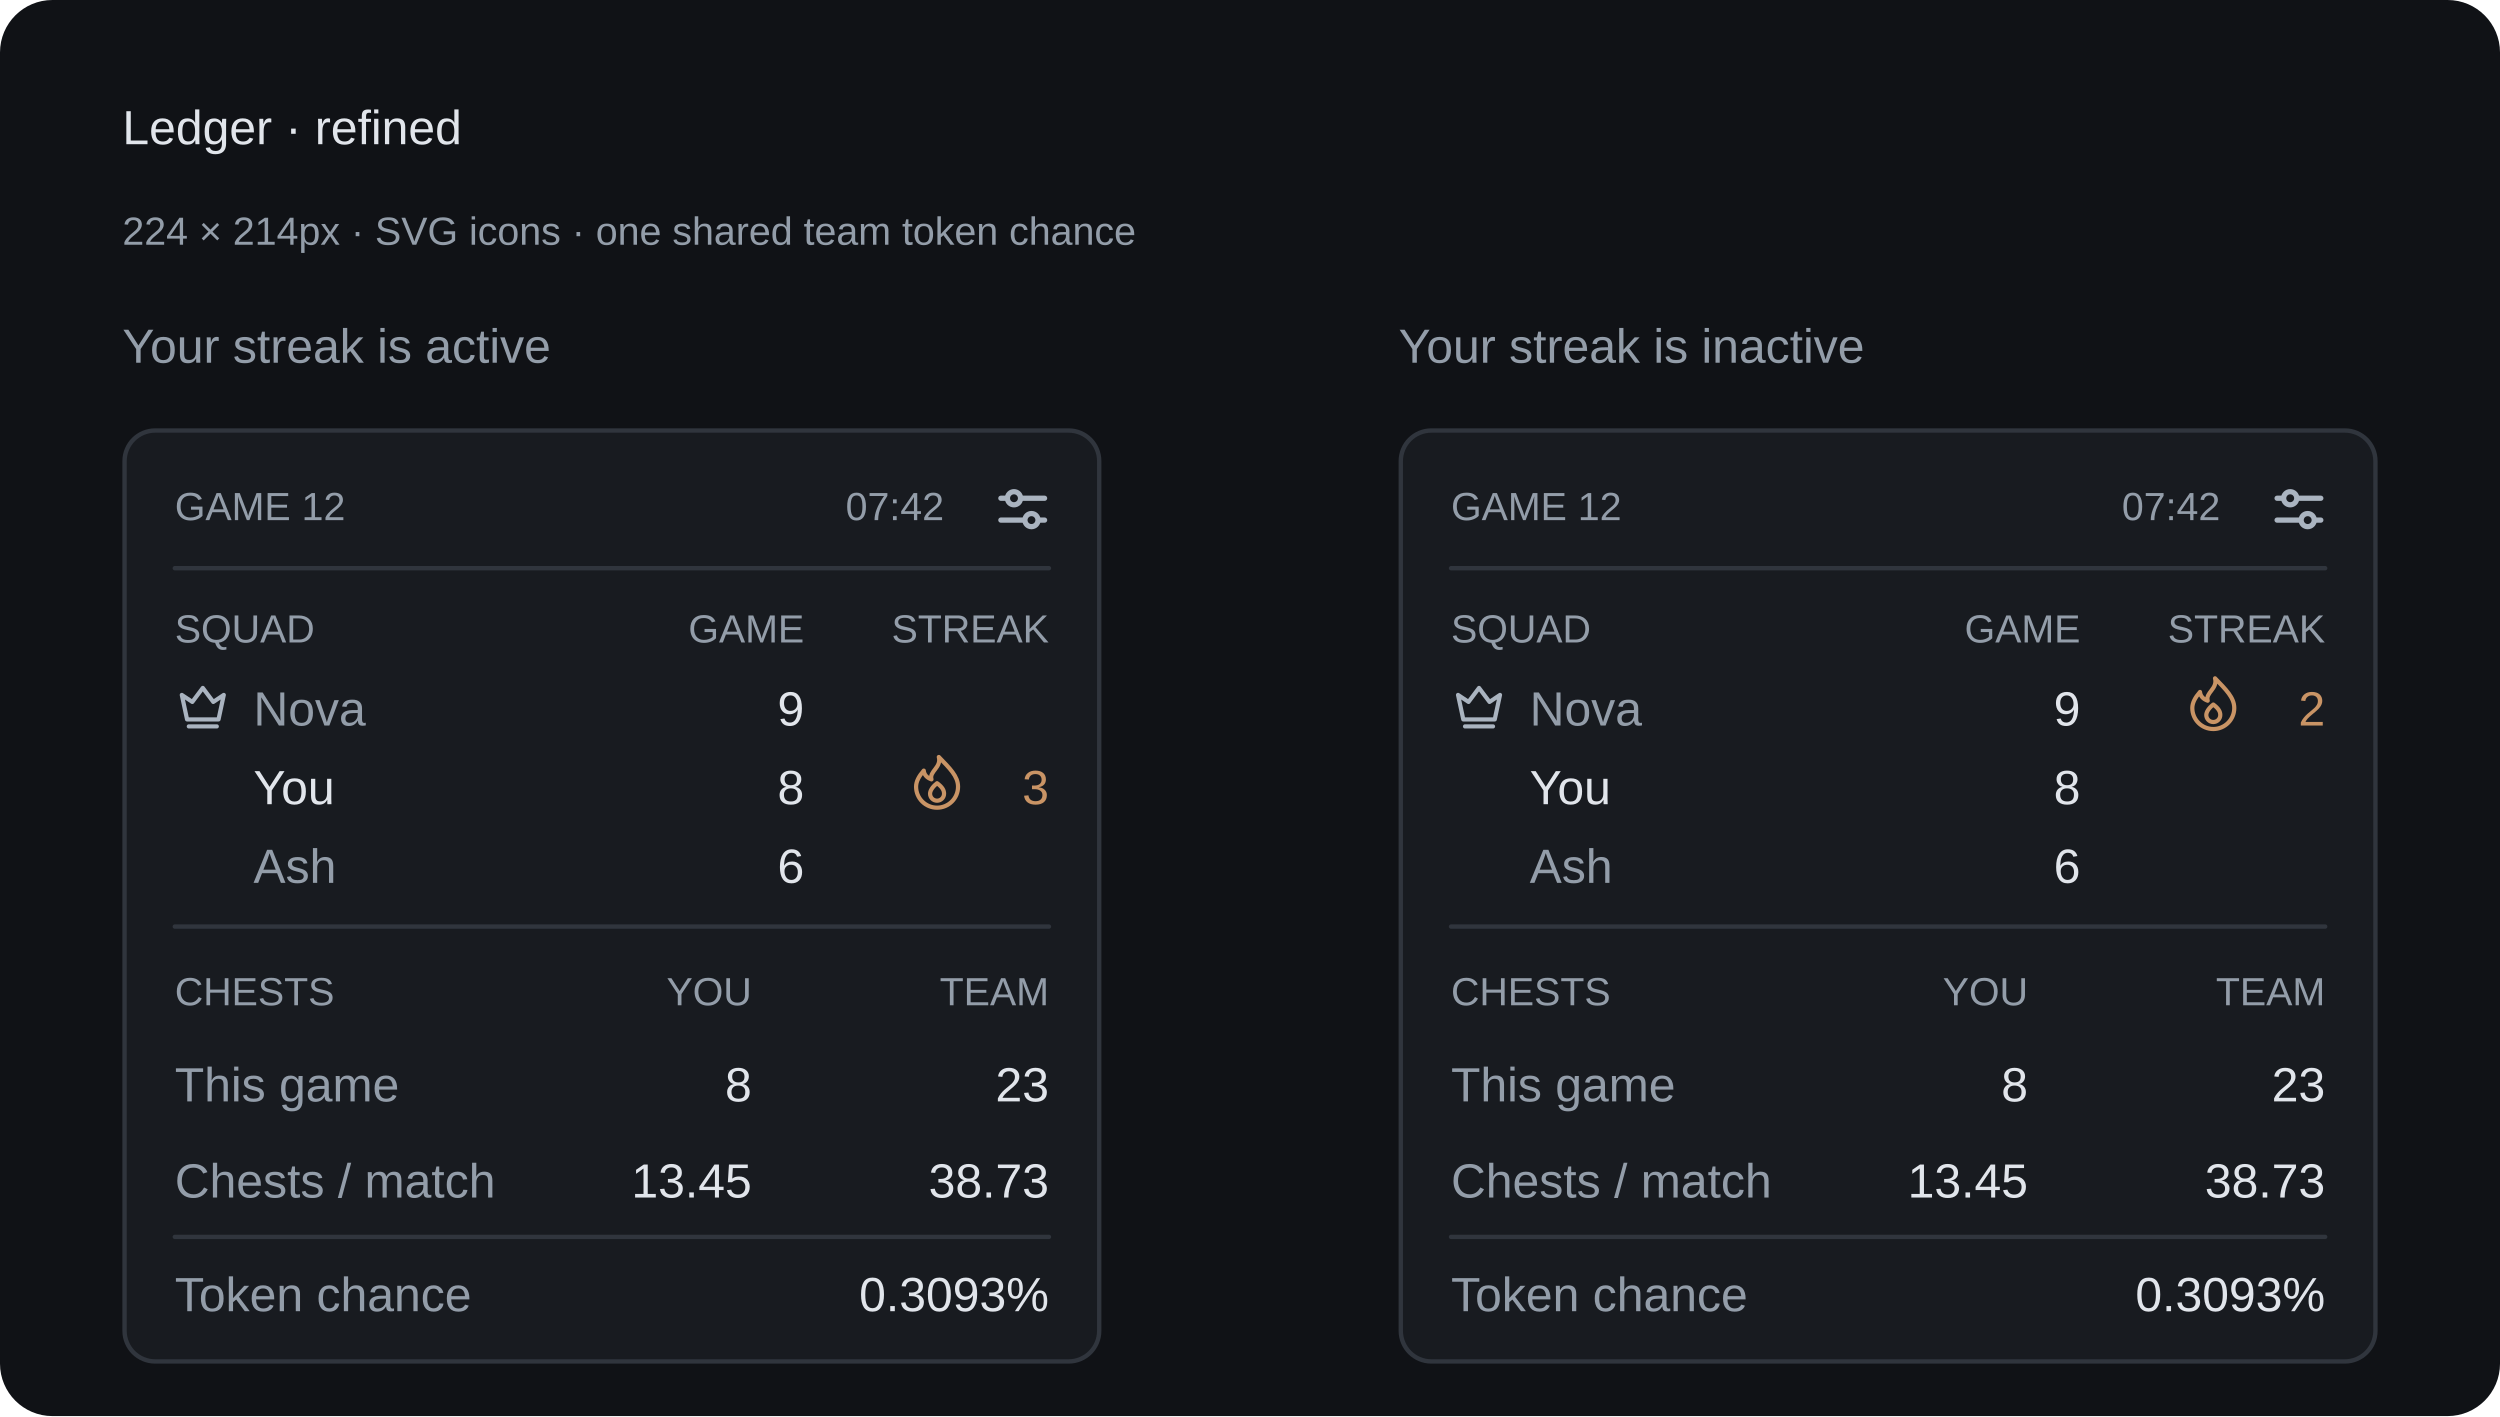
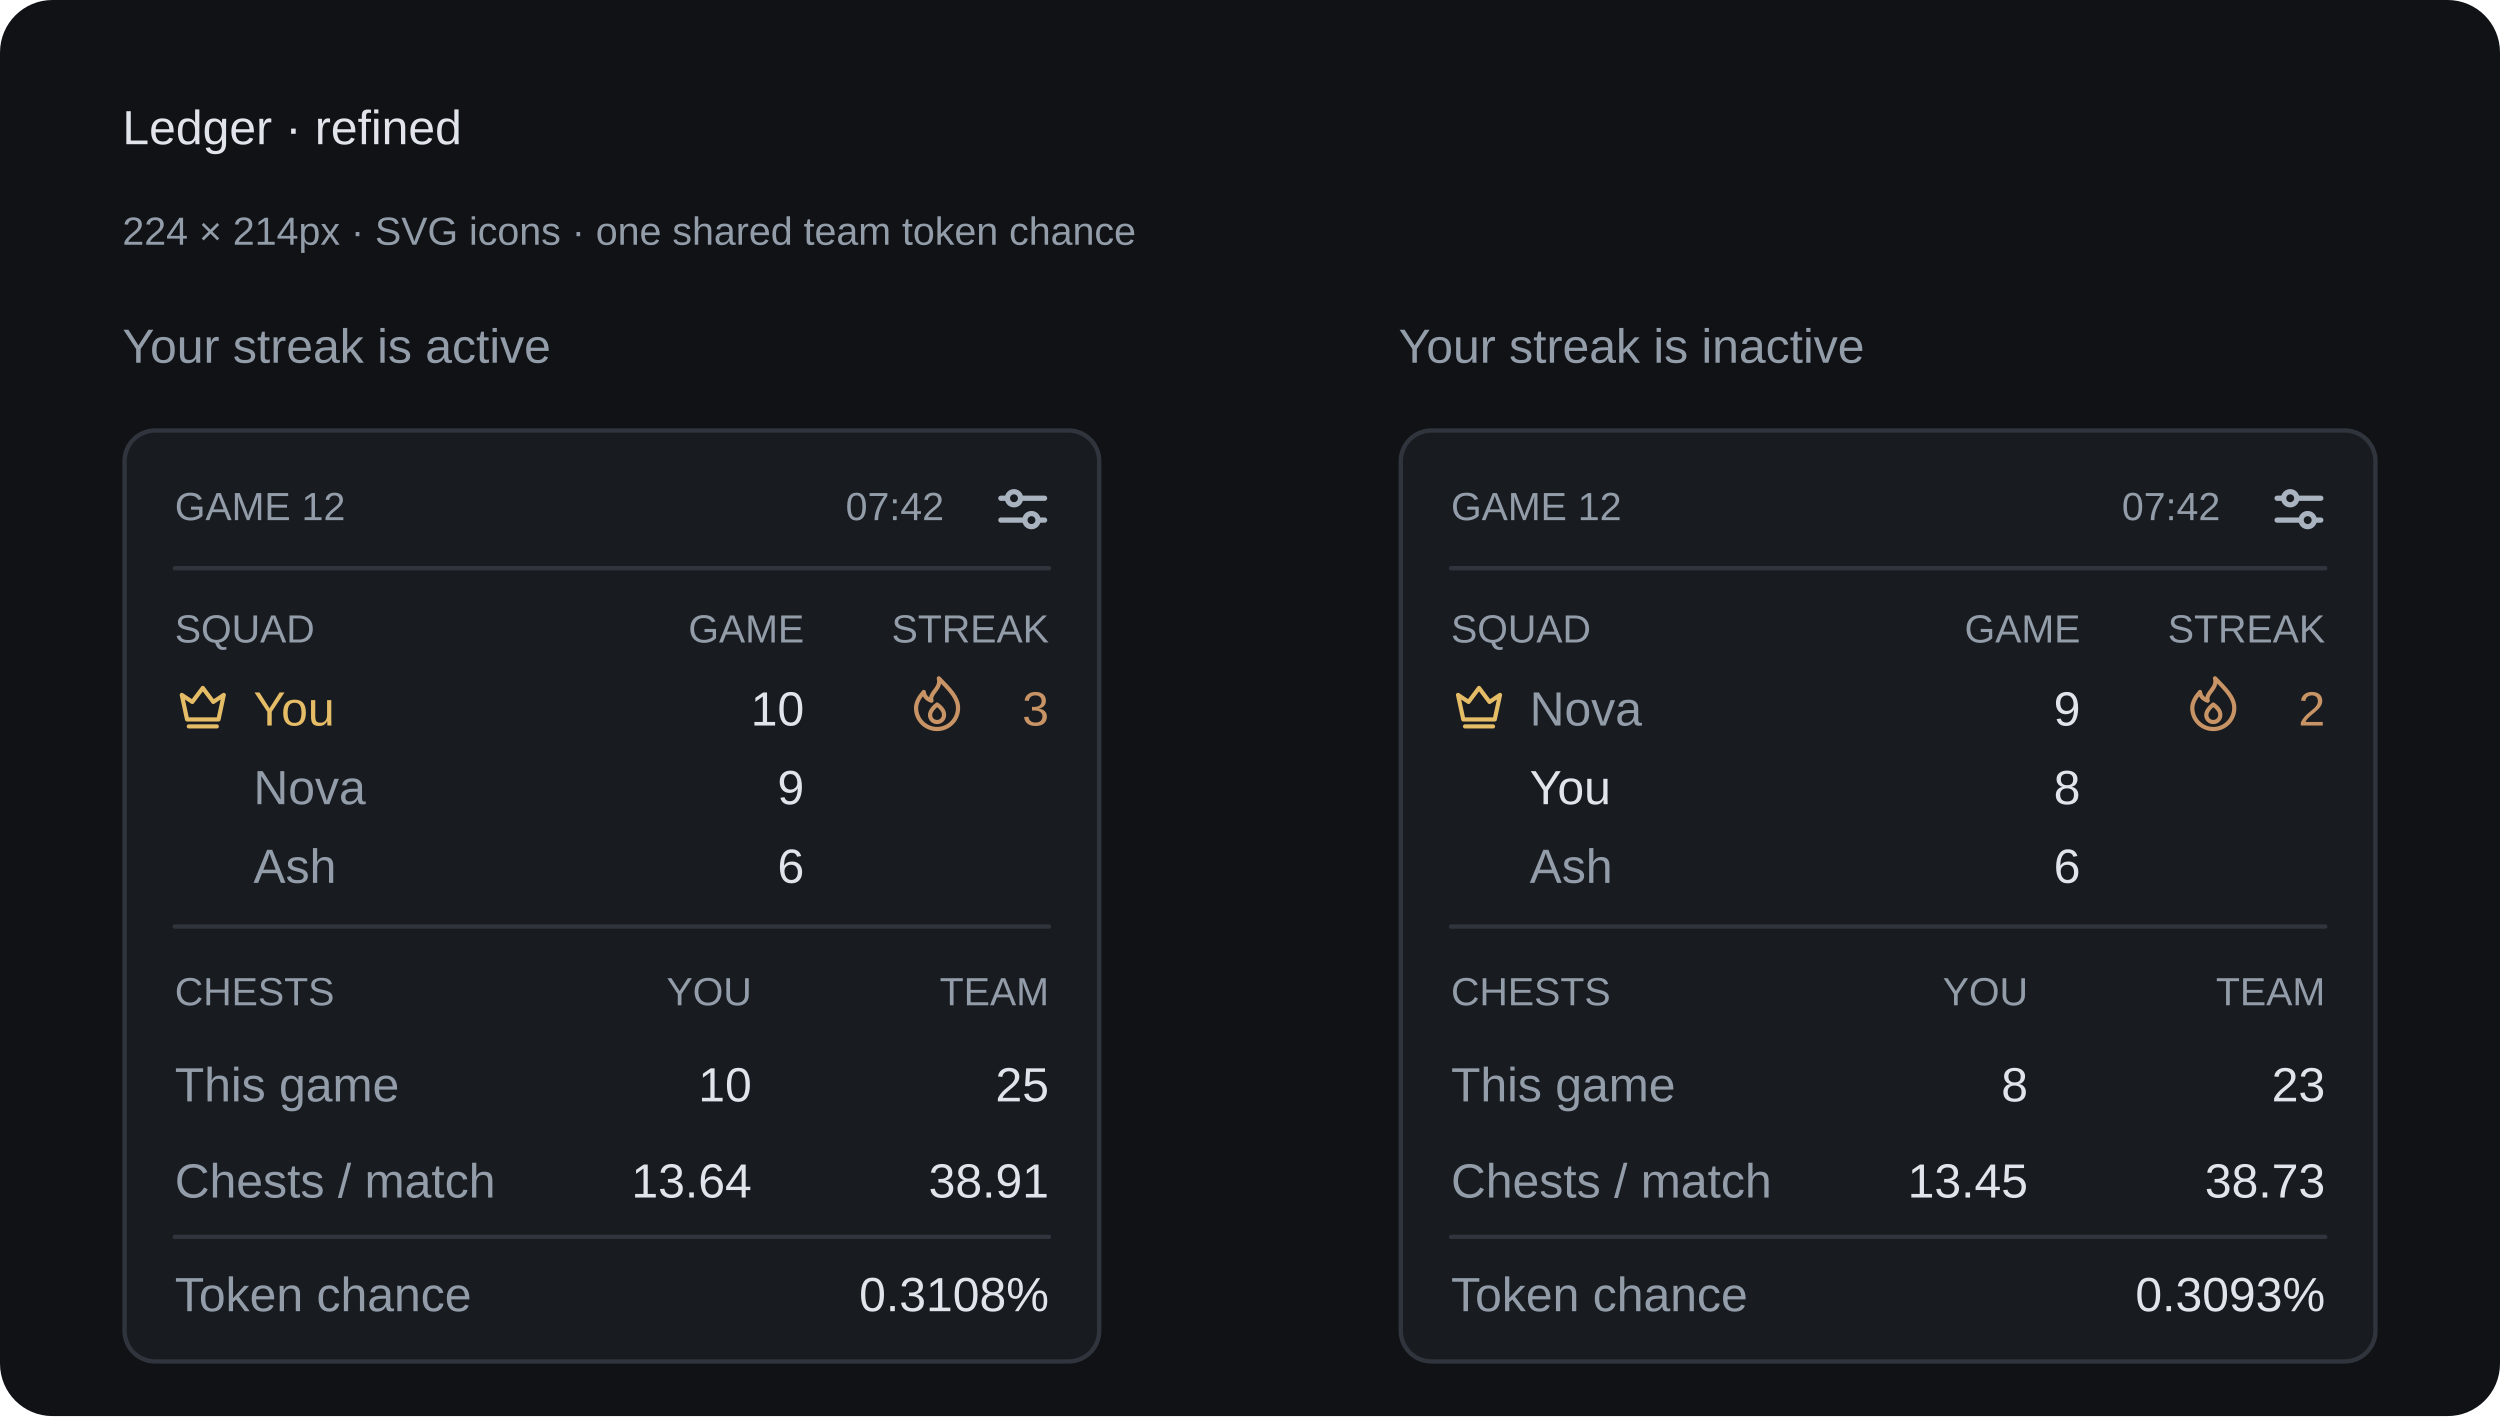
<svg xmlns="http://www.w3.org/2000/svg" width="572" height="324" viewBox="0 0 572 324" role="img" aria-label="Selected Ledger layout with active and grey inactive streak flames">
  <style>text{font:11px 'Segoe UI',Arial,sans-serif;fill:#e1e5eb}.muted{fill:#939da9}.small{font-size:9px}.num{font-variant-numeric:tabular-nums;font-weight:500}.line{stroke:#30353d;stroke-width:1;fill:none;stroke-linecap:round;stroke-linejoin:round}.icon{stroke:#aab4c0;stroke-width:1.2;fill:none;stroke-linecap:round;stroke-linejoin:round}</style>
  <rect width="572" height="324" rx="12" fill="#101216" />
  <text x="28" y="33" class="" text-anchor="start">Ledger · refined</text>
  <text x="28" y="56" class="small muted" text-anchor="start">224 × 214px · SVG icons · one shared team token chance</text>
  <g transform="translate(28 83)">
    <text x="0" y="0" class="muted" text-anchor="start">Your streak is active</text>
    <g transform="translate(0 15)">
      <rect x=".5" y=".5" width="223" height="213" rx="7" fill="#181b20" stroke="#30353d" />
      <text x="12" y="21" class="small muted" text-anchor="start">GAME 12</text>
      <text x="188" y="21" class="small muted" text-anchor="end">07:42</text>
      <g transform="translate(201 13)" class="icon">
        <path d="M0 3h10M0 8h10" />
        <circle cx="3" cy="3" r="1.5" fill="#181b20" />
        <circle cx="7" cy="8" r="1.5" fill="#181b20" />
      </g>
      <path d="M12 32H212" class="line" />
      <text x="12" y="49" class="small muted" text-anchor="start">SQUAD</text>
      <text x="156" y="49" class="small muted" text-anchor="end">GAME</text>
      <text x="212" y="49" class="small muted" text-anchor="end">STREAK</text>
-       <g transform="translate(12 57) scale(.8)" class="icon">
+       <g transform="translate(12 57) scale(.8)" class="icon" style="stroke:#e6bd67">
        <path d="M2 5l3 2 3-4 3 4 3-2-1.5 7h-9zM4 14h8" />
      </g>
-       <text x="30" y="68" class="muted" text-anchor="start">Nova</text>
-       <text x="156" y="68" class="num" text-anchor="end">9</text>
-       <text x="30" y="86" class="" text-anchor="start">You</text>
-       <text x="156" y="86" class="num" text-anchor="end">8</text>
-       <g transform="translate(180 74) scale(.8)" fill="none" stroke="#c99465" stroke-width="1.2" stroke-linecap="round" stroke-linejoin="round">
+       <text x="30" y="68" style="fill:#e6bd67">You</text>
+       <text x="156" y="68" class="num" text-anchor="end">10</text>
+       <g transform="translate(180 56) scale(.8)" fill="none" stroke="#c99465" stroke-width="1.2" stroke-linecap="round" stroke-linejoin="round">
        <path d="M8.5 1.5c.8 3-2.8 4.1-2.1 6.4C5 7.4 4.3 6.5 4.2 5.4 2.8 7 2 8.5 2 10a6 6 0 0 0 12 0c0-3-2.4-5.3-5.5-8.5Z" />
        <path d="M8 9c1.5 1.1 2 2 2 3a2 2 0 0 1-4 0c0-.8.6-1.9 2-3Z" />
      </g>
-       <text x="212" y="86" text-anchor="end" class="num" style="fill:#c99465">3</text>
+       <text x="212" y="68" text-anchor="end" class="num" style="fill:#c99465">3</text>
+       <text x="30" y="86" class="muted" text-anchor="start">Nova</text>
+       <text x="156" y="86" class="num" text-anchor="end">9</text>
      <text x="30" y="104" class="muted" text-anchor="start">Ash</text>
      <text x="156" y="104" class="num" text-anchor="end">6</text>
      <path d="M12 114H212" class="line" />
      <text x="12" y="132" class="small muted" text-anchor="start">CHESTS</text>
      <text x="144" y="132" class="small muted" text-anchor="end">YOU</text>
      <text x="212" y="132" class="small muted" text-anchor="end">TEAM</text>
      <text x="12" y="154" class="muted" text-anchor="start">This game</text>
-       <text x="144" y="154" class="num" text-anchor="end">8</text>
-       <text x="212" y="154" class="num" text-anchor="end">23</text>
+       <text x="144" y="154" class="num" text-anchor="end">10</text>
+       <text x="212" y="154" class="num" text-anchor="end">25</text>
      <text x="12" y="176" class="muted" text-anchor="start">Chests / match</text>
-       <text x="144" y="176" class="num" text-anchor="end">13.45</text>
-       <text x="212" y="176" class="num" text-anchor="end">38.73</text>
+       <text x="144" y="176" class="num" text-anchor="end">13.64</text>
+       <text x="212" y="176" class="num" text-anchor="end">38.91</text>
      <path d="M12 185H212" class="line" />
      <text x="12" y="202" class="muted" text-anchor="start">Token chance</text>
-       <text x="212" y="202" class="num" text-anchor="end">0.3093%</text>
+       <text x="212" y="202" class="num" text-anchor="end">0.3108%</text>
    </g>
  </g>
  <g transform="translate(320 83)">
    <text x="0" y="0" class="muted" text-anchor="start">Your streak is inactive</text>
    <g transform="translate(0 15)">
      <rect x=".5" y=".5" width="223" height="213" rx="7" fill="#181b20" stroke="#30353d" />
      <text x="12" y="21" class="small muted" text-anchor="start">GAME 12</text>
      <text x="188" y="21" class="small muted" text-anchor="end">07:42</text>
      <g transform="translate(201 13)" class="icon">
        <path d="M0 3h10M0 8h10" />
        <circle cx="3" cy="3" r="1.5" fill="#181b20" />
        <circle cx="7" cy="8" r="1.5" fill="#181b20" />
      </g>
      <path d="M12 32H212" class="line" />
      <text x="12" y="49" class="small muted" text-anchor="start">SQUAD</text>
      <text x="156" y="49" class="small muted" text-anchor="end">GAME</text>
      <text x="212" y="49" class="small muted" text-anchor="end">STREAK</text>
-       <g transform="translate(12 57) scale(.8)" class="icon">
+       <g transform="translate(12 57) scale(.8)" class="icon" style="stroke:#e6bd67">
        <path d="M2 5l3 2 3-4 3 4 3-2-1.5 7h-9zM4 14h8" />
      </g>
      <text x="30" y="68" class="muted" text-anchor="start">Nova</text>
      <text x="156" y="68" class="num" text-anchor="end">9</text>
      <g transform="translate(180 56) scale(.8)" fill="none" stroke="#c99465" stroke-width="1.2" stroke-linecap="round" stroke-linejoin="round">
        <path d="M8.5 1.5c.8 3-2.8 4.1-2.1 6.4C5 7.4 4.3 6.5 4.2 5.4 2.8 7 2 8.5 2 10a6 6 0 0 0 12 0c0-3-2.4-5.3-5.5-8.5Z" />
        <path d="M8 9c1.5 1.1 2 2 2 3a2 2 0 0 1-4 0c0-.8.6-1.9 2-3Z" />
      </g>
      <text x="212" y="68" text-anchor="end" class="num" style="fill:#c99465">2</text>
      <text x="30" y="86" class="" text-anchor="start">You</text>
      <text x="156" y="86" class="num" text-anchor="end">8</text>
      <text x="30" y="104" class="muted" text-anchor="start">Ash</text>
      <text x="156" y="104" class="num" text-anchor="end">6</text>
      <path d="M12 114H212" class="line" />
      <text x="12" y="132" class="small muted" text-anchor="start">CHESTS</text>
      <text x="144" y="132" class="small muted" text-anchor="end">YOU</text>
      <text x="212" y="132" class="small muted" text-anchor="end">TEAM</text>
      <text x="12" y="154" class="muted" text-anchor="start">This game</text>
      <text x="144" y="154" class="num" text-anchor="end">8</text>
      <text x="212" y="154" class="num" text-anchor="end">23</text>
      <text x="12" y="176" class="muted" text-anchor="start">Chests / match</text>
      <text x="144" y="176" class="num" text-anchor="end">13.45</text>
      <text x="212" y="176" class="num" text-anchor="end">38.73</text>
      <path d="M12 185H212" class="line" />
      <text x="12" y="202" class="muted" text-anchor="start">Token chance</text>
      <text x="212" y="202" class="num" text-anchor="end">0.3093%</text>
    </g>
  </g>
</svg>
